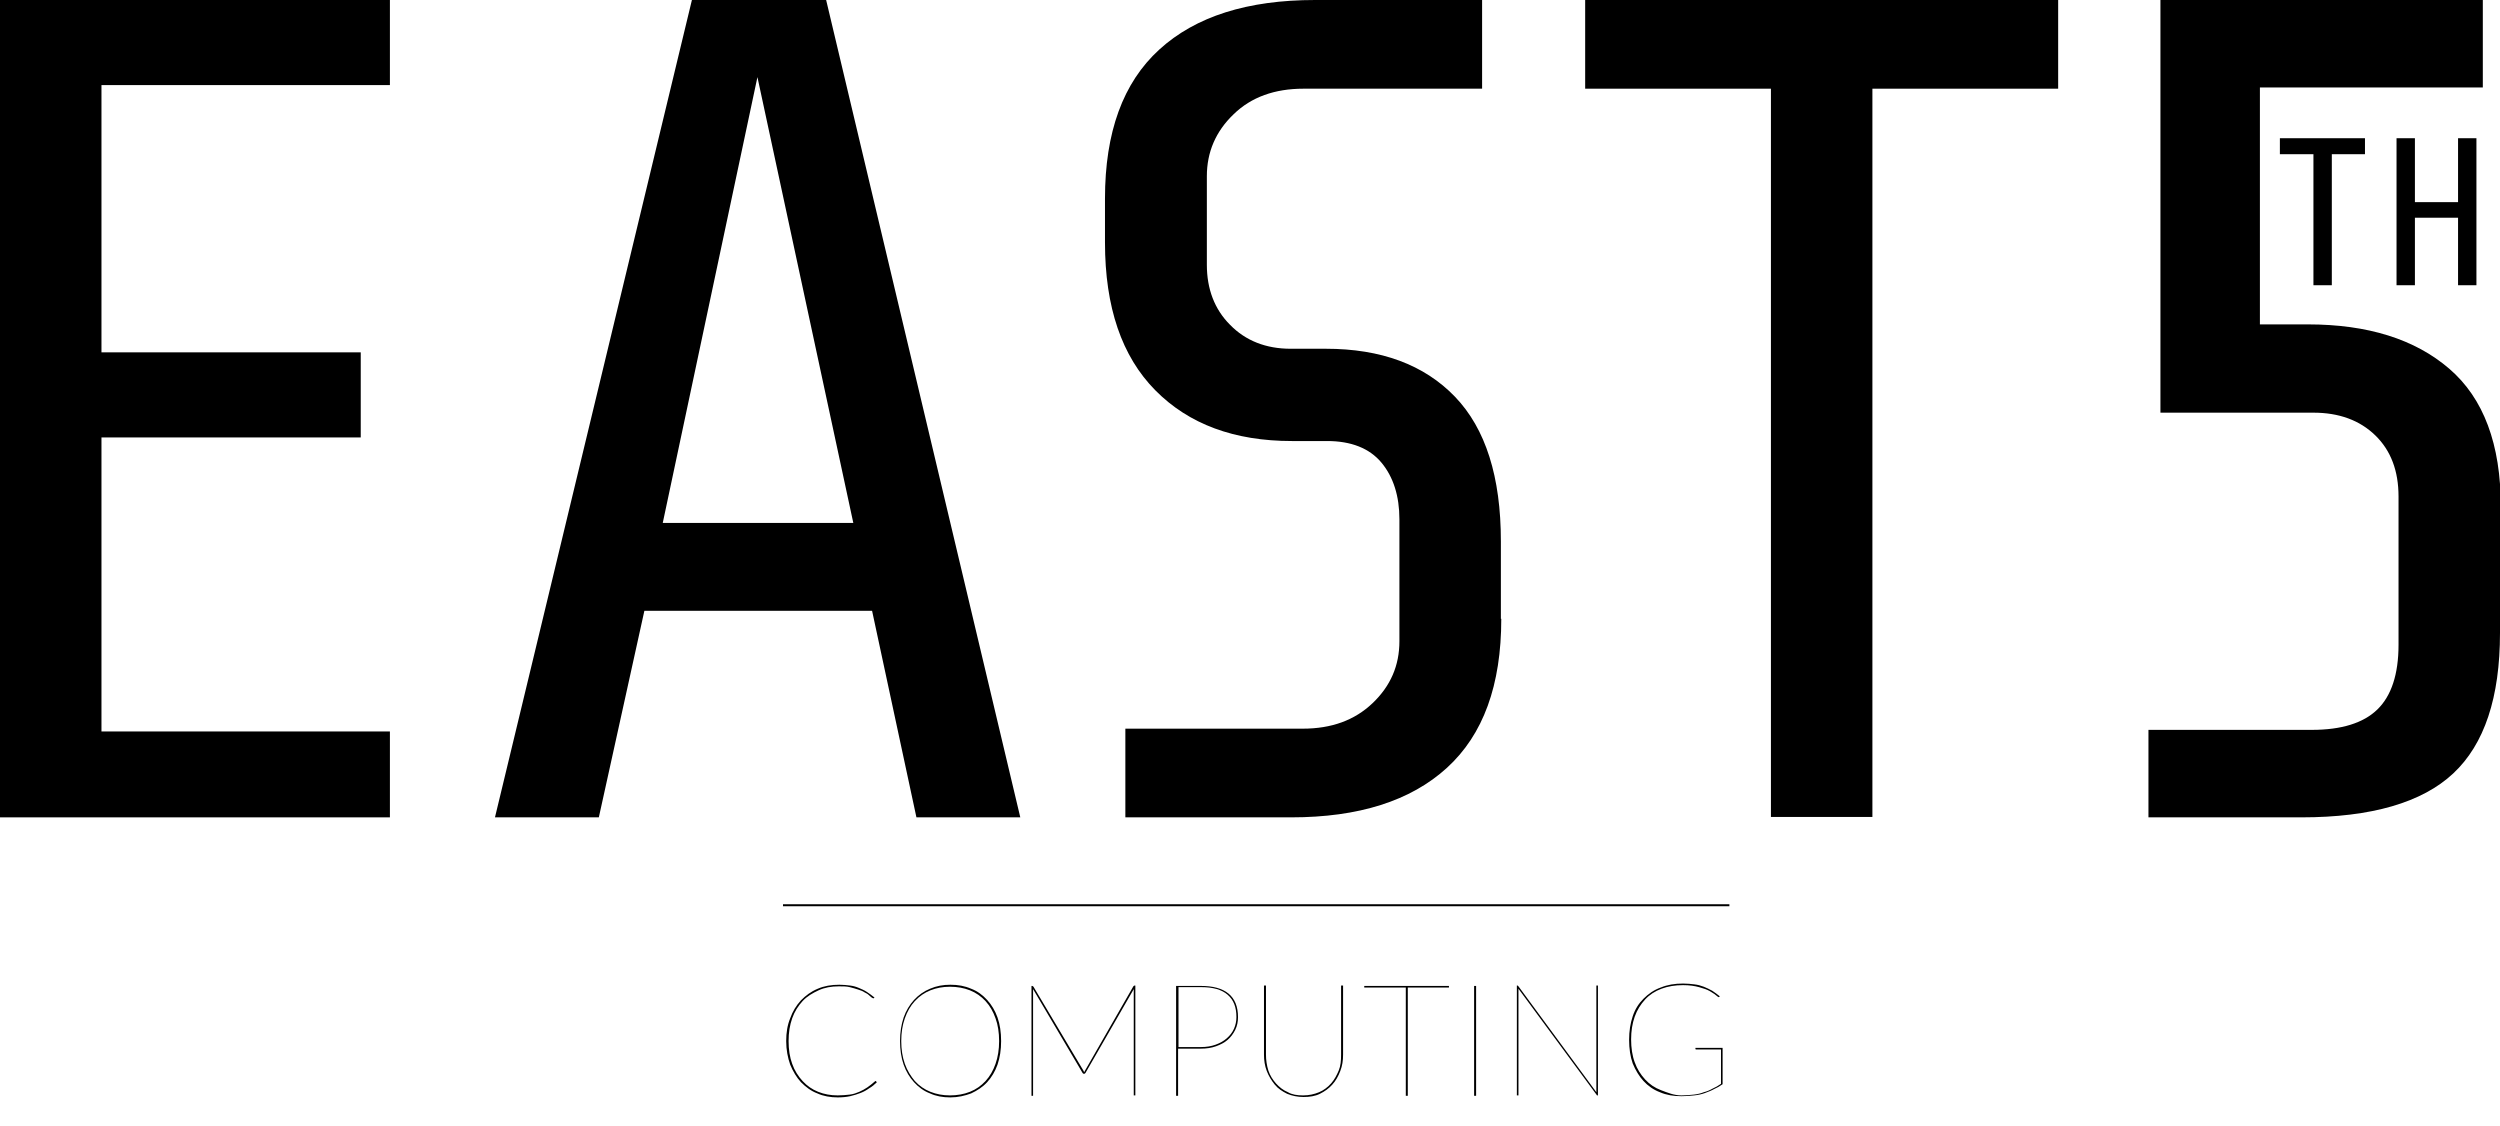
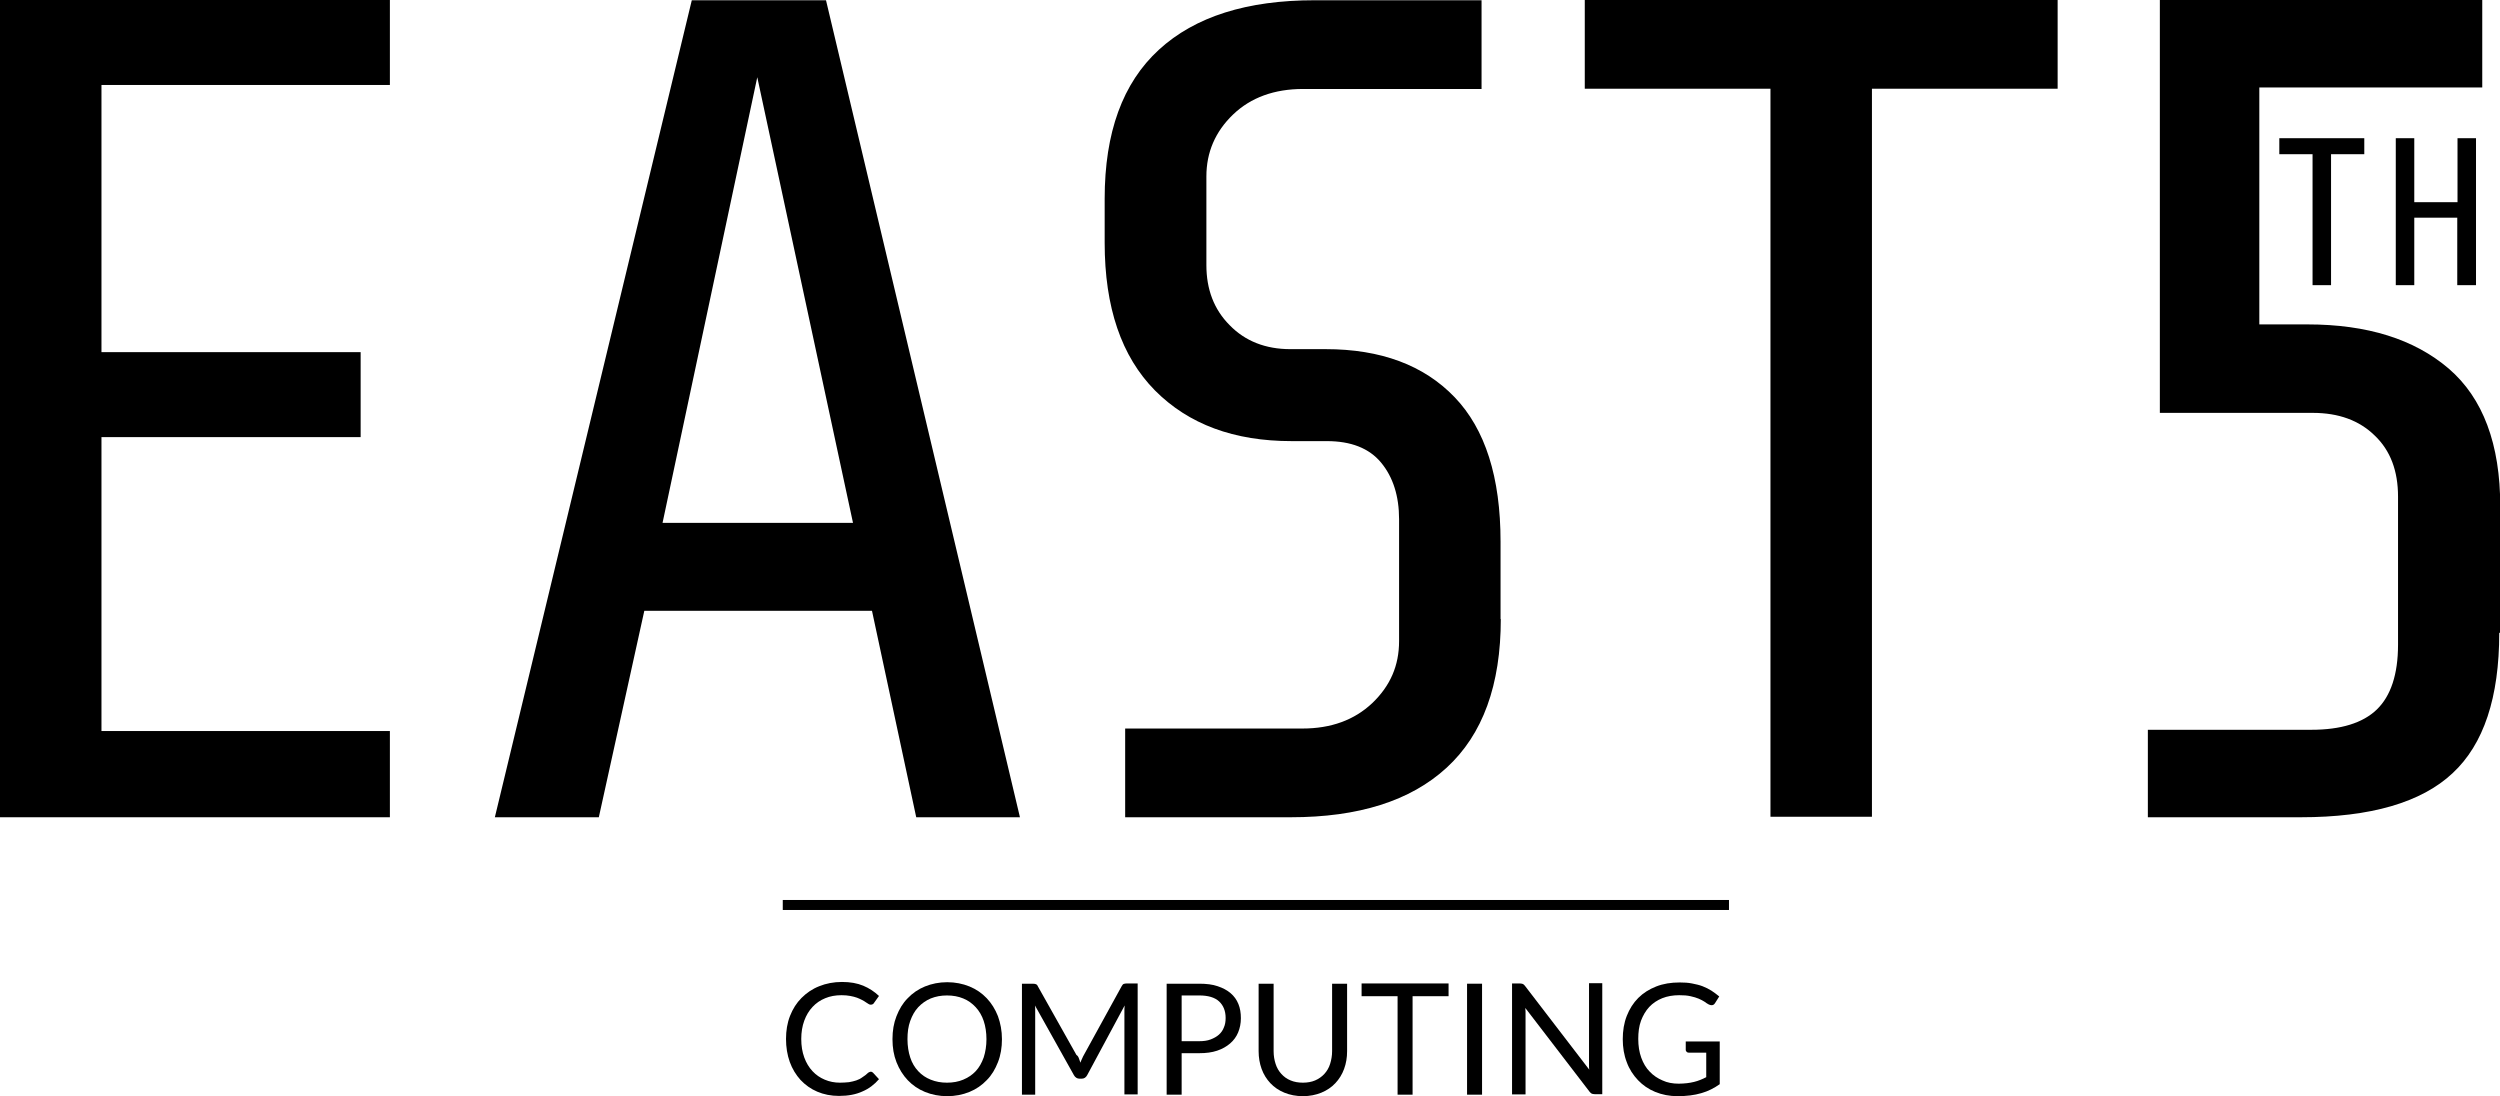
- <svg xmlns="http://www.w3.org/2000/svg" version="1.1" id="Layer_1" x="0px" y="0px" viewBox="0 0 625.8 281.8" enable-background="new 0 0 625.8 281.8" xml:space="preserve">
+ <svg xmlns="http://www.w3.org/2000/svg" version="1.1" id="Layer_1" x="0px" y="0px" viewBox="0 274.8 1000.3 438.5" enable-background="new 0 274.8 1000.3 438.5" xml:space="preserve">
+   <path d="M156,601.8H0V274.8h156v34H40.6v106.9h103.7v34H40.6v117.6H156V601.8z" />
+   <path d="M408.1,601.8h-41.5l-17.7-82.6h-91.1l-18.2,82.6H198l78.8-326.9h53.7L408.1,601.8z M341.3,484L303,305.7L265.1,484H341.3z" />
+   <path d="M600.5,522.4c0,26.5-7.2,46.3-21.7,59.6c-14.5,13.3-35.3,19.8-62.3,19.8h-66.3v-35.5h70.9c11.5,0,20.8-3.4,28-10.2     c7.2-6.9,10.7-15,10.7-24.8v-48.7c0-9.3-2.4-16.9-7.2-22.7s-12.1-8.6-21.7-8.6h-14.1c-23,0-41.2-6.7-54.7-20.3     c-13.4-13.6-20.1-33.2-20.1-59.1v-17.6c0-26.5,7.2-46.3,21.7-59.6c14.5-13.3,35.3-19.8,62.3-19.8h66.8v35.5h-71.4     c-11.5,0-20.9,3.4-28,10.2c-7.2,6.9-10.7,15.2-10.7,24.8v35.5c0,9.6,3,17.7,9.3,24c6.2,6.4,14.4,9.6,24.3,9.6h14.1     c22.1,0,39.3,6.4,51.6,19.2c12.3,12.8,18.4,32.1,18.4,57.8v31H600.5z" />
+   <path d="M823.3,310.3H749v291.3h-40.6V310.3h-74.3v-35.5h189.2V310.3z" />
+   <path d="M1000,528c0,25.9-6.2,44.6-18.7,56.2c-12.5,11.7-32.8,17.6-60.7,17.6h-61.2v-35h65.4c11.8,0,20.6-2.7,26.2-8.1     s8.5-14.1,8.5-25.9v-59.3c0-10.2-3-18.4-9.3-24.4c-6.2-6.1-14.5-9.1-24.8-9.1h-61.2V274.8h129v35H904v94.8h19.2     c24,0,42.8,5.9,56.6,17.7c13.7,11.8,20.6,30.2,20.6,55.1V528H1000z" />
+   <path d="M946.1,336.5h-13.4v52.4h-7.4v-52.4H912v-6.4h34v6.4H946.1z" />
+   <path d="M990.6,388.9h-7.4v-27H966v27h-7.4v-58.8h7.4v25.6h17.3v-25.6h7.4V388.9z" />
+   <line fill="none" stroke="#000000" stroke-width="4" stroke-miterlimit="10" x1="313.2" y1="636.9" x2="691.8" y2="636.9" />
  <g>
-     <path d="M98.5-96.4H0.9V-301h97.6v21.3H26.3v66.9h64.9v21.3H26.3v73.6h72.2V-96.4z" />
-     <path d="M273.2-96.4h-26l-11.1-51.7h-57l-11.4,51.7h-26L191.1-301h33.6L273.2-96.4z M231.4-170.1l-24-111.6l-23.7,111.6H231.4z" />
-     <path d="M414.7-146.1c0,16.6-4.5,29-13.6,37.3c-9.1,8.3-22.1,12.4-39,12.4h-41.5v-22.2H365c7.2,0,13-2.1,17.5-6.4         c4.5-4.3,6.7-9.4,6.7-15.5V-171c0-5.8-1.5-10.6-4.5-14.2c-3-3.6-7.6-5.4-13.6-5.4h-8.8c-14.4,0-25.8-4.2-34.2-12.7         c-8.4-8.5-12.6-20.8-12.6-37v-11.1c0-16.6,4.5-29,13.6-37.3c9.1-8.3,22.1-12.4,39-12.4H410v22.2h-44.7c-7.2,0-13.1,2.1-17.5,6.4         c-4.5,4.3-6.7,9.5-6.7,15.5v22.2c0,6,1.9,11.1,5.8,15c3.9,4,9,6,15.2,6h8.8c13.8,0,24.6,4,32.3,12c7.7,8,11.5,20.1,11.5,36.2         V-146.1z" />
-     <path d="M582.1-278.8h-46.5v182.3h-25.4v-182.3h-46.5V-301h118.4V-278.8z" />
-     <path d="M724.7-142.6c0,16.2-3.9,27.9-11.7,35.2c-7.8,7.3-20.5,11-38,11h-38.3v-21.9h40.9c7.4,0,12.9-1.7,16.4-5.1         c3.5-3.4,5.3-8.8,5.3-16.2v-37.1c0-6.4-1.9-11.5-5.8-15.3c-3.9-3.8-9.1-5.7-15.5-5.7h-38.3V-301h80.7v21.9h-55.8v59.3h12         c15,0,26.8,3.7,35.4,11.1c8.6,7.4,12.9,18.9,12.9,34.5V-142.6z" />
+     <path d="M348.4,703.6c0.3,0,0.6,0.1,0.9,0.4l2.4,2.6c-1.8,2.1-4,3.8-6.6,4.9c-2.6,1.2-5.7,1.8-9.4,1.8c-3.2,0-6.1-0.6-8.7-1.7         c-2.6-1.1-4.8-2.7-6.7-4.7c-1.8-2-3.3-4.4-4.3-7.2c-1-2.8-1.5-5.9-1.5-9.2c0-3.3,0.5-6.4,1.6-9.2c1.1-2.8,2.6-5.2,4.6-7.2         c2-2,4.3-3.6,7.1-4.7c2.7-1.1,5.8-1.7,9.1-1.7c3.3,0,6.1,0.5,8.5,1.5c2.4,1,4.5,2.4,6.3,4.1l-2,2.8c-0.1,0.2-0.3,0.4-0.5,0.5         c-0.2,0.1-0.5,0.2-0.8,0.2c-0.3,0-0.6-0.1-0.9-0.3c-0.3-0.2-0.7-0.4-1.1-0.7c-0.4-0.3-0.9-0.6-1.5-0.9c-0.6-0.3-1.2-0.6-2-0.9         c-0.8-0.3-1.7-0.5-2.7-0.7c-1-0.2-2.2-0.3-3.5-0.3c-2.4,0-4.6,0.4-6.5,1.2c-2,0.8-3.7,2-5.1,3.5c-1.4,1.5-2.5,3.3-3.3,5.5         c-0.8,2.2-1.2,4.6-1.2,7.3c0,2.8,0.4,5.2,1.2,7.4c0.8,2.2,1.9,4,3.3,5.5s3,2.6,4.9,3.4c1.9,0.8,3.9,1.2,6.1,1.2         c1.3,0,2.5-0.1,3.6-0.2c1.1-0.2,2-0.4,2.9-0.7c0.9-0.3,1.7-0.7,2.5-1.3c0.8-0.5,1.6-1.1,2.3-1.8         C347.8,703.8,348.1,703.6,348.4,703.6z" />
+     <path d="M400.9,690.6c0,3.3-0.5,6.4-1.6,9.2c-1.1,2.8-2.5,5.2-4.5,7.2c-1.9,2-4.2,3.6-6.9,4.7c-2.7,1.1-5.7,1.7-8.9,1.7         s-6.2-0.6-8.9-1.7c-2.7-1.1-5-2.7-6.9-4.7c-1.9-2-3.4-4.4-4.5-7.2c-1.1-2.8-1.6-5.8-1.6-9.2s0.5-6.4,1.6-9.2         c1.1-2.8,2.5-5.2,4.5-7.2c1.9-2,4.2-3.6,6.9-4.7c2.7-1.1,5.7-1.7,8.9-1.7s6.2,0.6,8.9,1.7c2.7,1.1,5,2.7,6.9,4.7         c1.9,2,3.4,4.4,4.5,7.2C400.3,684.2,400.9,687.2,400.9,690.6z M394.7,690.6c0-2.7-0.4-5.2-1.1-7.3s-1.8-4-3.2-5.5         c-1.4-1.5-3-2.7-5-3.5c-1.9-0.8-4.1-1.2-6.5-1.2c-2.4,0-4.5,0.4-6.5,1.2c-1.9,0.8-3.6,2-5,3.5c-1.4,1.5-2.4,3.3-3.2,5.5         s-1.1,4.6-1.1,7.3c0,2.7,0.4,5.2,1.1,7.3c0.7,2.2,1.8,4,3.2,5.5c1.4,1.5,3,2.6,5,3.4s4.1,1.2,6.5,1.2c2.4,0,4.6-0.4,6.5-1.2         c1.9-0.8,3.6-1.9,5-3.4c1.4-1.5,2.4-3.3,3.2-5.5C394.3,695.7,394.7,693.3,394.7,690.6z" />
+     <path d="M431.7,698.3c0.2,0.5,0.4,1.1,0.6,1.7c0.2-0.6,0.4-1.1,0.7-1.7c0.2-0.5,0.5-1.1,0.8-1.6l15-27.3c0.3-0.5,0.5-0.8,0.8-0.9         s0.7-0.2,1.2-0.2h4.4v44.4h-5.3v-32.7c0-0.4,0-0.9,0-1.4c0-0.5,0.1-1,0.1-1.5L435,705c-0.5,0.9-1.2,1.4-2.2,1.4h-0.9         c-0.9,0-1.7-0.5-2.2-1.4l-15.6-27.9c0.1,0.5,0.1,1.1,0.1,1.6c0,0.5,0,1,0,1.4v32.7h-5.3v-44.4h4.4c0.5,0,1,0.1,1.2,0.2         c0.3,0.1,0.6,0.4,0.8,0.9l15.4,27.4C431.2,697.2,431.5,697.7,431.7,698.3z" />
+     <path d="M472.8,696.2v16.6h-6v-44.4h13.1c2.8,0,5.3,0.3,7.3,1c2.1,0.7,3.8,1.6,5.2,2.8c1.4,1.2,2.4,2.6,3.1,4.3         c0.7,1.7,1,3.6,1,5.7c0,2.1-0.4,4-1.1,5.7s-1.8,3.2-3.2,4.4s-3.1,2.2-5.2,2.9c-2.1,0.7-4.4,1-7.1,1H472.8z M472.8,691.4h7.1         c1.7,0,3.2-0.2,4.5-0.7s2.4-1.1,3.3-1.9c0.9-0.8,1.6-1.8,2-2.9c0.5-1.1,0.7-2.4,0.7-3.8c0-2.8-0.9-5-2.6-6.6s-4.4-2.4-7.9-2.4h-7.1         V691.4z" />
+     <path d="M521.3,708c1.8,0,3.5-0.3,4.9-0.9c1.4-0.6,2.7-1.5,3.7-2.6c1-1.1,1.8-2.4,2.3-4s0.8-3.3,0.8-5.1v-27h6v27         c0,2.6-0.4,4.9-1.2,7.1s-2,4.1-3.5,5.7c-1.5,1.6-3.4,2.9-5.6,3.8c-2.2,0.9-4.7,1.4-7.4,1.4c-2.7,0-5.2-0.5-7.4-1.4         c-2.2-0.9-4.1-2.2-5.6-3.8c-1.5-1.6-2.7-3.5-3.5-5.7s-1.2-4.6-1.2-7.1v-27h6v27c0,1.9,0.3,3.6,0.8,5.1c0.5,1.6,1.3,2.9,2.3,4         c1,1.1,2.2,2,3.7,2.6C517.8,707.7,519.5,708,521.3,708z" />
+     <path d="M579.6,668.3v5.1h-14.4v39.4h-6v-39.4h-14.4v-5.1H579.6z" />
+     <path d="M593,712.8h-6v-44.4h6V712.8z" />
+     <path d="M609.3,668.5c0.3,0.1,0.6,0.4,0.9,0.8l25.7,33.5c-0.1-0.5-0.1-1.1-0.1-1.6c0-0.5,0-1,0-1.5v-31.5h5.3v44.4h-3         c-0.5,0-0.9-0.1-1.2-0.2c-0.3-0.2-0.6-0.4-0.9-0.8l-25.7-33.5c0,0.5,0.1,1,0.1,1.5s0,1,0,1.4v31.7H605v-44.4h3.1         C608.6,668.3,609,668.4,609.3,668.5z" />
+     <path d="M671.7,708.4c1.2,0,2.3-0.1,3.3-0.2c1-0.1,1.9-0.3,2.8-0.5s1.7-0.5,2.5-0.8c0.8-0.3,1.6-0.7,2.4-1.1V696h-6.9         c-0.4,0-0.7-0.1-0.9-0.3c-0.2-0.2-0.4-0.5-0.4-0.8v-3.4h13.6v17.1c-1.1,0.8-2.3,1.5-3.5,2.1c-1.2,0.6-2.5,1.1-3.9,1.5         c-1.4,0.4-2.8,0.7-4.4,0.9c-1.6,0.2-3.3,0.3-5.1,0.3c-3.2,0-6.2-0.6-8.9-1.7c-2.7-1.1-5-2.7-6.9-4.7s-3.5-4.4-4.5-7.2         c-1.1-2.8-1.6-5.9-1.6-9.2c0-3.4,0.5-6.5,1.6-9.3c1.1-2.8,2.6-5.2,4.6-7.2c2-2,4.4-3.5,7.2-4.6s5.9-1.6,9.4-1.6         c1.8,0,3.4,0.1,4.9,0.4c1.5,0.3,2.9,0.6,4.2,1.1c1.3,0.5,2.5,1.1,3.6,1.8s2.1,1.5,3.1,2.3l-1.7,2.7c-0.4,0.6-0.8,0.8-1.4,0.8         c-0.3,0-0.7-0.1-1.1-0.3c-0.5-0.3-1.1-0.6-1.7-1.1c-0.6-0.4-1.4-0.8-2.3-1.2s-2-0.7-3.3-1c-1.3-0.3-2.7-0.4-4.5-0.4         c-2.5,0-4.8,0.4-6.8,1.2c-2,0.8-3.8,2-5.2,3.5c-1.4,1.5-2.5,3.4-3.3,5.5c-0.8,2.2-1.1,4.6-1.1,7.3c0,2.8,0.4,5.3,1.2,7.5         c0.8,2.2,1.9,4.1,3.4,5.6c1.4,1.5,3.2,2.7,5.1,3.5C667.1,708,669.3,708.4,671.7,708.4z" />
  </g>
-   <g>
-     <path d="M691-262.4h-8.4v32.8h-4.6v-32.8h-8.4v-4H691V-262.4z" />
-     <path d="M718.8-229.6h-4.6v-16.9h-10.8v16.9h-4.6v-36.8h4.6v16h10.8v-16h4.6V-229.6z" />
-   </g>
-   <g>
-     <path d="M-379.5-427h-97.6v-204.6h97.6v21.3h-72.2v66.9h64.9v21.3h-64.9v73.6h72.2V-427z" />
-     <path d="M-252.8-427h-26l-11.1-51.7h-57l-11.4,51.7h-26l49.4-204.6h33.6L-252.8-427z M-294.6-500.7l-24-111.6l-23.7,111.6H-294.6z" />
-     <path d="M-164.4-476.7c0,16.6-4.5,29-13.6,37.3c-9.1,8.3-22.1,12.4-39,12.4h-41.5v-22.2h44.4c7.2,0,13-2.1,17.5-6.4         c4.5-4.3,6.7-9.4,6.7-15.5v-30.4c0-5.8-1.5-10.6-4.5-14.2c-3-3.6-7.6-5.4-13.6-5.4h-8.8c-14.4,0-25.8-4.2-34.2-12.7         c-8.4-8.5-12.6-20.8-12.6-37v-11.1c0-16.6,4.5-29,13.6-37.3c9.1-8.3,22.1-12.4,39-12.4h41.8v22.2h-44.7c-7.2,0-13.1,2.1-17.5,6.4         c-4.5,4.3-6.7,9.5-6.7,15.5v22.2c0,6,1.9,11.1,5.8,15c3.9,4,9,6,15.2,6h8.8c13.8,0,24.6,4,32.3,12c7.7,8,11.5,20.1,11.5,36.2         V-476.7z" />
-     <path d="M-50.9-609.4h-46.5V-427h-25.4v-182.3h-46.5v-22.2h118.4V-609.4z" />
-     <path d="M33.7-473.2c0,16.2-3.9,27.9-11.7,35.2c-7.8,7.3-20.5,11-38,11h-38.3v-21.9h40.9c7.4,0,12.9-1.7,16.4-5.1         c3.5-3.4,5.3-8.8,5.3-16.2v-37.1c0-6.4-1.9-11.5-5.8-15.3c-3.9-3.8-9.1-5.7-15.5-5.7h-38.3v-103.2h80.7v21.9h-55.8v59.3h12         c15,0,26.8,3.7,35.4,11.1c8.6,7.4,12.9,18.9,12.9,34.5V-473.2z" />
-     <g>
-       <path d="M0-593h-8.4v32.8h-4.6V-593h-8.4v-4H0V-593z" />
-       <path d="M27.8-560.2h-4.6v-16.9H12.4v16.9H7.8V-597h4.6v16h10.8v-16h4.6V-560.2z" />
-     </g>
-   </g>
-   <path d="M97.6,204.6H0V0h97.6v21.3H25.4v66.9h64.9v21.3H25.4v73.6h72.2V204.6z" />
-   <path d="M255.4,204.6h-26l-11.1-51.7h-57l-11.4,51.7h-26L173.2,0h33.6L255.4,204.6z M213.6,130.9l-24-111.6l-23.7,111.6H213.6z" />
-   <path d="M375.8,154.9c0,16.6-4.5,29-13.6,37.3c-9.1,8.3-22.1,12.4-39,12.4h-41.5v-22.2h44.4c7.2,0,13-2.1,17.5-6.4     c4.5-4.3,6.7-9.4,6.7-15.5V130c0-5.8-1.5-10.6-4.5-14.2c-3-3.6-7.6-5.4-13.6-5.4h-8.8c-14.4,0-25.8-4.2-34.2-12.7     c-8.4-8.5-12.6-20.8-12.6-37V49.7c0-16.6,4.5-29,13.6-37.3c9.1-8.3,22.1-12.4,39-12.4h41.8v22.2h-44.7c-7.2,0-13.1,2.1-17.5,6.4     c-4.5,4.3-6.7,9.5-6.7,15.5v22.2c0,6,1.9,11.1,5.8,15c3.9,4,9,6,15.2,6h8.8c13.8,0,24.6,4,32.3,12c7.7,8,11.5,20.1,11.5,36.2V154.9z     " />
-   <path d="M515.2,22.2h-46.5v182.3h-25.4V22.2h-46.5V0h118.4V22.2z" />
-   <path d="M625.8,158.4c0,16.2-3.9,27.9-11.7,35.2c-7.8,7.3-20.5,11-38,11h-38.3v-21.9h40.9c7.4,0,12.9-1.7,16.4-5.1     c3.5-3.4,5.3-8.8,5.3-16.2v-37.1c0-6.4-1.9-11.5-5.8-15.3c-3.9-3.8-9.1-5.7-15.5-5.7h-38.3V0h80.7v21.9h-55.8v59.3h12     c15,0,26.8,3.7,35.4,11.1c8.6,7.4,12.9,18.9,12.9,34.5V158.4z" />
-   <path d="M592.1,38.6h-8.4v32.8h-4.6V38.6h-8.4v-4h21.3V38.6z" />
-   <path d="M619.9,71.4h-4.6V54.5h-10.8v16.9h-4.6V34.6h4.6v16h10.8v-16h4.6V71.4z" />
-   <g>
-     <path d="M219.2,270.6c0.1,0,0.1,0,0.1,0.1l0.2,0.2c-0.6,0.6-1.2,1.1-1.9,1.5c-0.7,0.5-1.4,0.9-2.2,1.2c-0.8,0.3-1.7,0.6-2.6,0.8         c-0.9,0.2-2,0.3-3.1,0.3c-1.8,0-3.6-0.3-5.1-1c-1.6-0.6-2.9-1.6-4.1-2.8c-1.1-1.2-2-2.7-2.7-4.4c-0.6-1.7-1-3.7-1-5.9         c0-2.1,0.3-4,1-5.7c0.6-1.7,1.5-3.2,2.7-4.5c1.2-1.2,2.5-2.2,4.2-2.9c1.6-0.7,3.4-1,5.4-1c1,0,1.9,0.1,2.7,0.2         c0.8,0.1,1.5,0.3,2.2,0.6s1.4,0.6,2,1s1.3,0.9,1.9,1.4l-0.1,0.1c-0.1,0.1-0.1,0.1-0.2,0.1c-0.1,0-0.2-0.1-0.4-0.2         c-0.2-0.2-0.4-0.3-0.7-0.6s-0.7-0.5-1.1-0.7c-0.4-0.3-1-0.5-1.6-0.7c-0.6-0.2-1.3-0.4-2.1-0.6c-0.8-0.2-1.7-0.2-2.7-0.2         c-1.9,0-3.6,0.3-5.1,1s-2.9,1.5-4,2.7c-1.1,1.2-2,2.6-2.6,4.3c-0.6,1.7-0.9,3.6-0.9,5.7c0,2.1,0.3,4.1,0.9,5.7         c0.6,1.7,1.5,3.1,2.6,4.3c1.1,1.2,2.4,2.1,3.9,2.7c1.5,0.6,3.1,0.9,4.9,0.9c1.1,0,2.1-0.1,3-0.2s1.7-0.4,2.4-0.7         c0.7-0.3,1.4-0.7,2-1.1c0.6-0.4,1.2-0.9,1.9-1.5C219.1,270.6,219.2,270.6,219.2,270.6z" />
-     <path d="M250.6,260.6c0,2.2-0.3,4.1-0.9,5.9c-0.6,1.7-1.5,3.2-2.6,4.4c-1.1,1.2-2.5,2.1-4,2.8c-1.6,0.6-3.3,1-5.2,1         c-1.9,0-3.6-0.3-5.1-1c-1.6-0.6-2.9-1.6-4-2.8c-1.1-1.2-2-2.7-2.6-4.4c-0.6-1.7-0.9-3.7-0.9-5.9c0-2.2,0.3-4.1,0.9-5.9         c0.6-1.7,1.5-3.2,2.6-4.4c1.1-1.2,2.5-2.2,4-2.8c1.6-0.7,3.3-1,5.1-1c1.9,0,3.6,0.3,5.2,1c1.6,0.6,2.9,1.6,4,2.8         c1.1,1.2,2,2.7,2.6,4.4S250.6,258.4,250.6,260.6z M250.1,260.6c0-2.1-0.3-4.1-0.9-5.7c-0.6-1.7-1.4-3.1-2.5-4.3         c-1.1-1.2-2.4-2.1-3.9-2.7c-1.5-0.6-3.2-0.9-5-0.9c-1.8,0-3.4,0.3-4.9,0.9c-1.5,0.6-2.8,1.5-3.9,2.7c-1.1,1.2-1.9,2.6-2.5,4.3         s-0.9,3.6-0.9,5.7c0,2.1,0.3,4,0.9,5.7c0.6,1.7,1.5,3.1,2.5,4.3c1.1,1.2,2.4,2.1,3.9,2.7c1.5,0.6,3.1,0.9,4.9,0.9         c1.8,0,3.5-0.3,5-0.9c1.5-0.6,2.8-1.5,3.9-2.7c1.1-1.2,1.9-2.6,2.5-4.3C249.8,264.6,250.1,262.7,250.1,260.6z" />
-     <path d="M271.2,268c0,0.1,0.1,0.1,0.1,0.2c0,0.1,0.1,0.1,0.1,0.2c0-0.1,0.1-0.2,0.1-0.2c0-0.1,0.1-0.1,0.1-0.2l12.1-21.1         c0.1-0.1,0.2-0.2,0.3-0.2h0.2v27.5h-0.4V248c0-0.1,0-0.1,0-0.2s0-0.1,0-0.2l-12.1,21c-0.1,0.1-0.2,0.2-0.3,0.2h-0.1         c-0.1,0-0.2-0.1-0.3-0.2l-12.4-21c0,0.1,0,0.1,0,0.2c0,0.1,0,0.1,0,0.2v26.3h-0.4v-27.5h0.2c0.1,0,0.2,0.1,0.3,0.2L271.2,268z" />
-     <path d="M294.9,262.5v11.8h-0.5v-27.5h6.2c3,0,5.3,0.6,6.9,1.9s2.4,3.3,2.4,5.9c0,1.1-0.2,2.2-0.7,3.2c-0.5,1-1.1,1.8-1.9,2.5         c-0.8,0.7-1.8,1.2-2.9,1.6s-2.4,0.6-3.8,0.6H294.9z M294.9,262.1h5.7c1.4,0,2.6-0.2,3.7-0.6s2-0.9,2.8-1.6c0.8-0.7,1.4-1.5,1.8-2.4         c0.4-0.9,0.6-1.9,0.6-2.9c0-2.5-0.7-4.3-2.2-5.6c-1.5-1.3-3.7-1.9-6.6-1.9h-5.7V262.1z" />
-     <path d="M326.2,274.2c1.5,0,2.8-0.3,4-0.8c1.2-0.5,2.2-1.3,3-2.2c0.8-0.9,1.4-2,1.9-3.2s0.6-2.5,0.6-4v-17.3h0.5v17.3         c0,1.5-0.2,2.8-0.7,4.1c-0.5,1.3-1.1,2.4-2,3.4s-1.9,1.7-3.1,2.3c-1.2,0.6-2.6,0.8-4.1,0.8c-1.5,0-2.9-0.3-4.1-0.8         c-1.2-0.6-2.3-1.3-3.1-2.3s-1.5-2.1-2-3.4s-0.7-2.7-0.7-4.1v-17.3h0.5v17.3c0,1.4,0.2,2.7,0.6,4c0.4,1.2,1.1,2.3,1.9,3.2         c0.8,0.9,1.8,1.7,3,2.2C323.4,274,324.7,274.2,326.2,274.2z" />
-     <path d="M362.7,246.8v0.4h-10.3v27.1h-0.5v-27.1h-10.4v-0.4H362.7z" />
-     <path d="M369.5,274.3H369v-27.5h0.5V274.3z" />
-     <path d="M380.1,246.9l19.5,26.5c0-0.1,0-0.1,0-0.2s0-0.1,0-0.2v-26.3h0.4v27.5h-0.1c-0.1,0-0.2,0-0.2-0.1l-19.6-26.6         c0,0.1,0,0.2,0,0.2c0,0.1,0,0.2,0,0.2v26.3h-0.4v-27.5h0.2C380,246.8,380,246.8,380.1,246.9z" />
-     <path d="M420.9,274.2c1.1,0,2.1-0.1,3.1-0.2c0.9-0.1,1.8-0.3,2.5-0.6c0.8-0.2,1.5-0.5,2.2-0.9c0.7-0.3,1.4-0.7,2.1-1.2v-8.6h-6.2         c-0.2,0-0.2-0.1-0.2-0.2v-0.2h6.8v9.1c-0.7,0.5-1.4,0.9-2.1,1.2c-0.7,0.4-1.5,0.7-2.3,1c-0.8,0.3-1.7,0.5-2.7,0.6         c-1,0.1-2,0.2-3.2,0.2c-2,0-3.8-0.3-5.4-1c-1.6-0.6-3-1.6-4.1-2.8c-1.1-1.2-2-2.7-2.7-4.4c-0.6-1.7-0.9-3.7-0.9-5.9         c0-2.2,0.3-4.1,0.9-5.9s1.5-3.2,2.7-4.4c1.2-1.2,2.6-2.2,4.3-2.8c1.7-0.7,3.5-1,5.6-1c1,0,2,0.1,2.8,0.2c0.9,0.1,1.6,0.3,2.4,0.6         c0.7,0.3,1.4,0.6,2.1,1c0.6,0.4,1.3,0.9,1.9,1.4l-0.1,0.1c-0.1,0.1-0.1,0.1-0.2,0.1c-0.1,0-0.3-0.2-0.7-0.5c-0.3-0.3-0.9-0.6-1.5-1         c-0.7-0.4-1.6-0.7-2.7-1c-1.1-0.3-2.4-0.5-4-0.5c-2,0-3.8,0.3-5.4,0.9c-1.6,0.6-3,1.5-4.1,2.7c-1.1,1.2-2,2.6-2.6,4.3         s-0.9,3.6-0.9,5.7c0,2.1,0.3,4.1,0.9,5.7c0.6,1.7,1.5,3.1,2.6,4.3s2.4,2.1,4,2.7S419,274.2,420.9,274.2z" />
-   </g>
-   <line x1="196" y1="226.6" x2="432.9" stroke="black" stroke-width="0.5" y2="226.6" />
-   <g>
- </g>
-   <g>
- </g>
-   <g>
- </g>
-   <g>
- </g>
-   <g>
- </g>
</svg>
